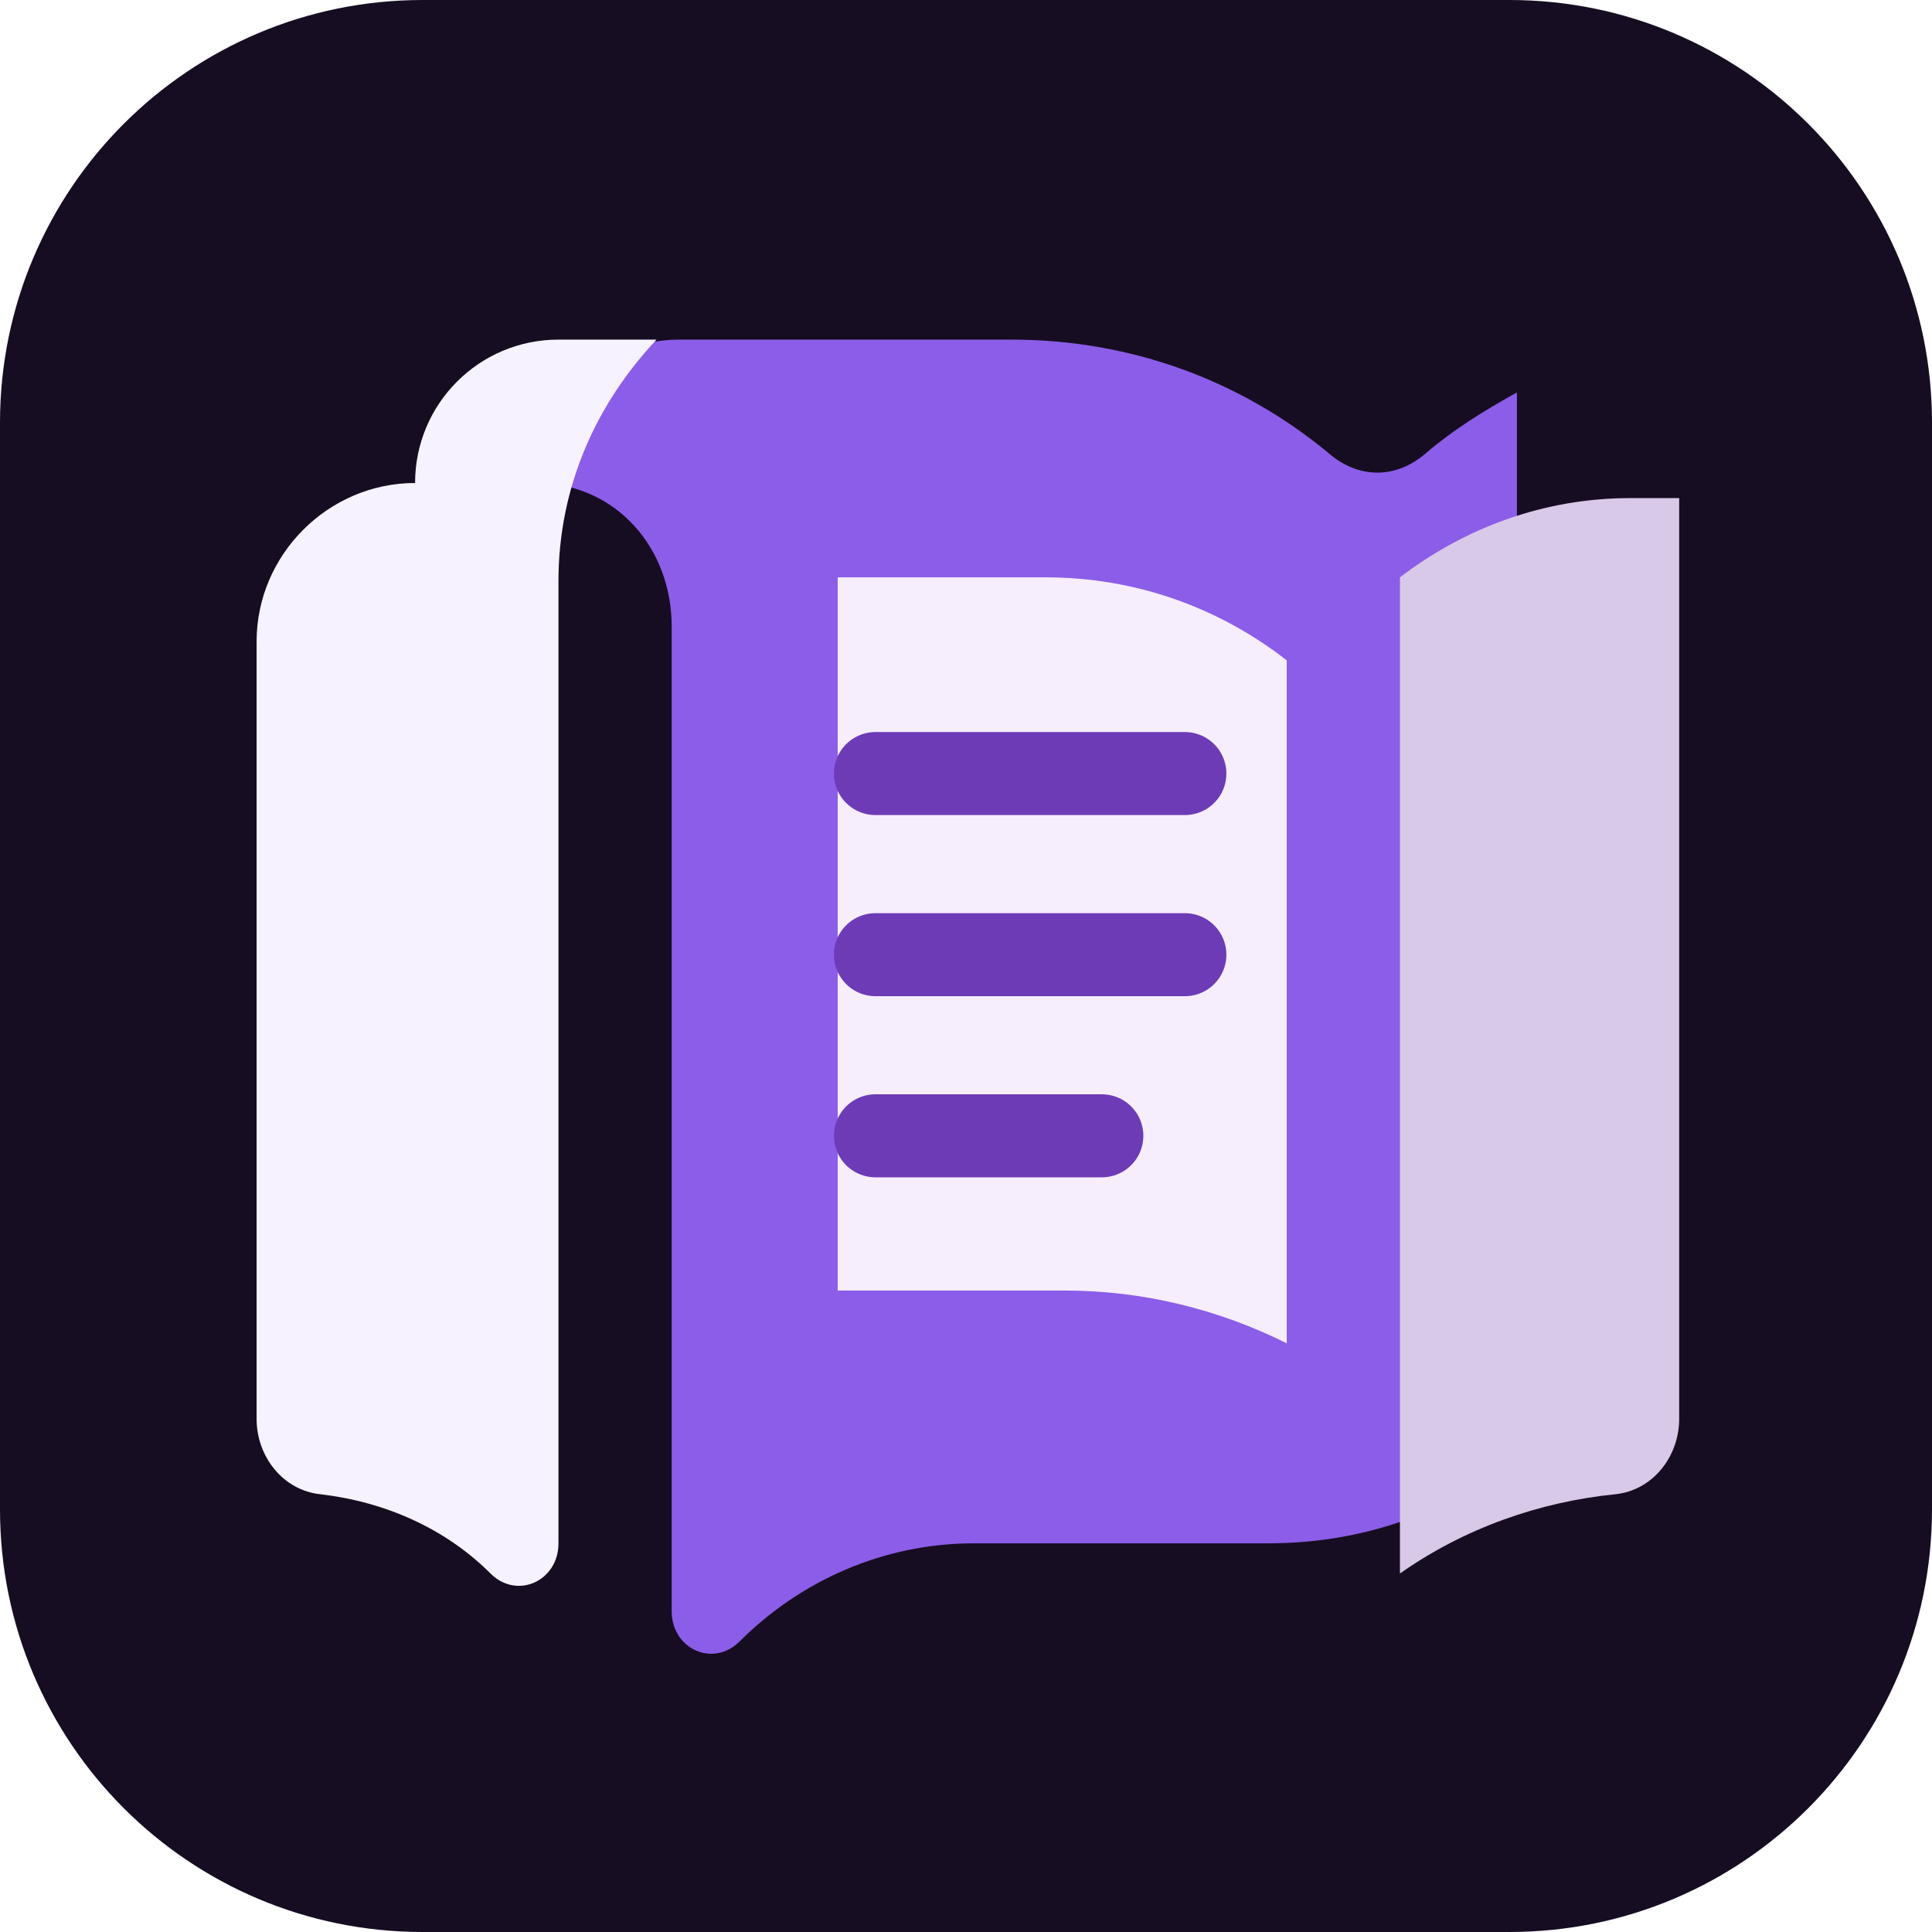
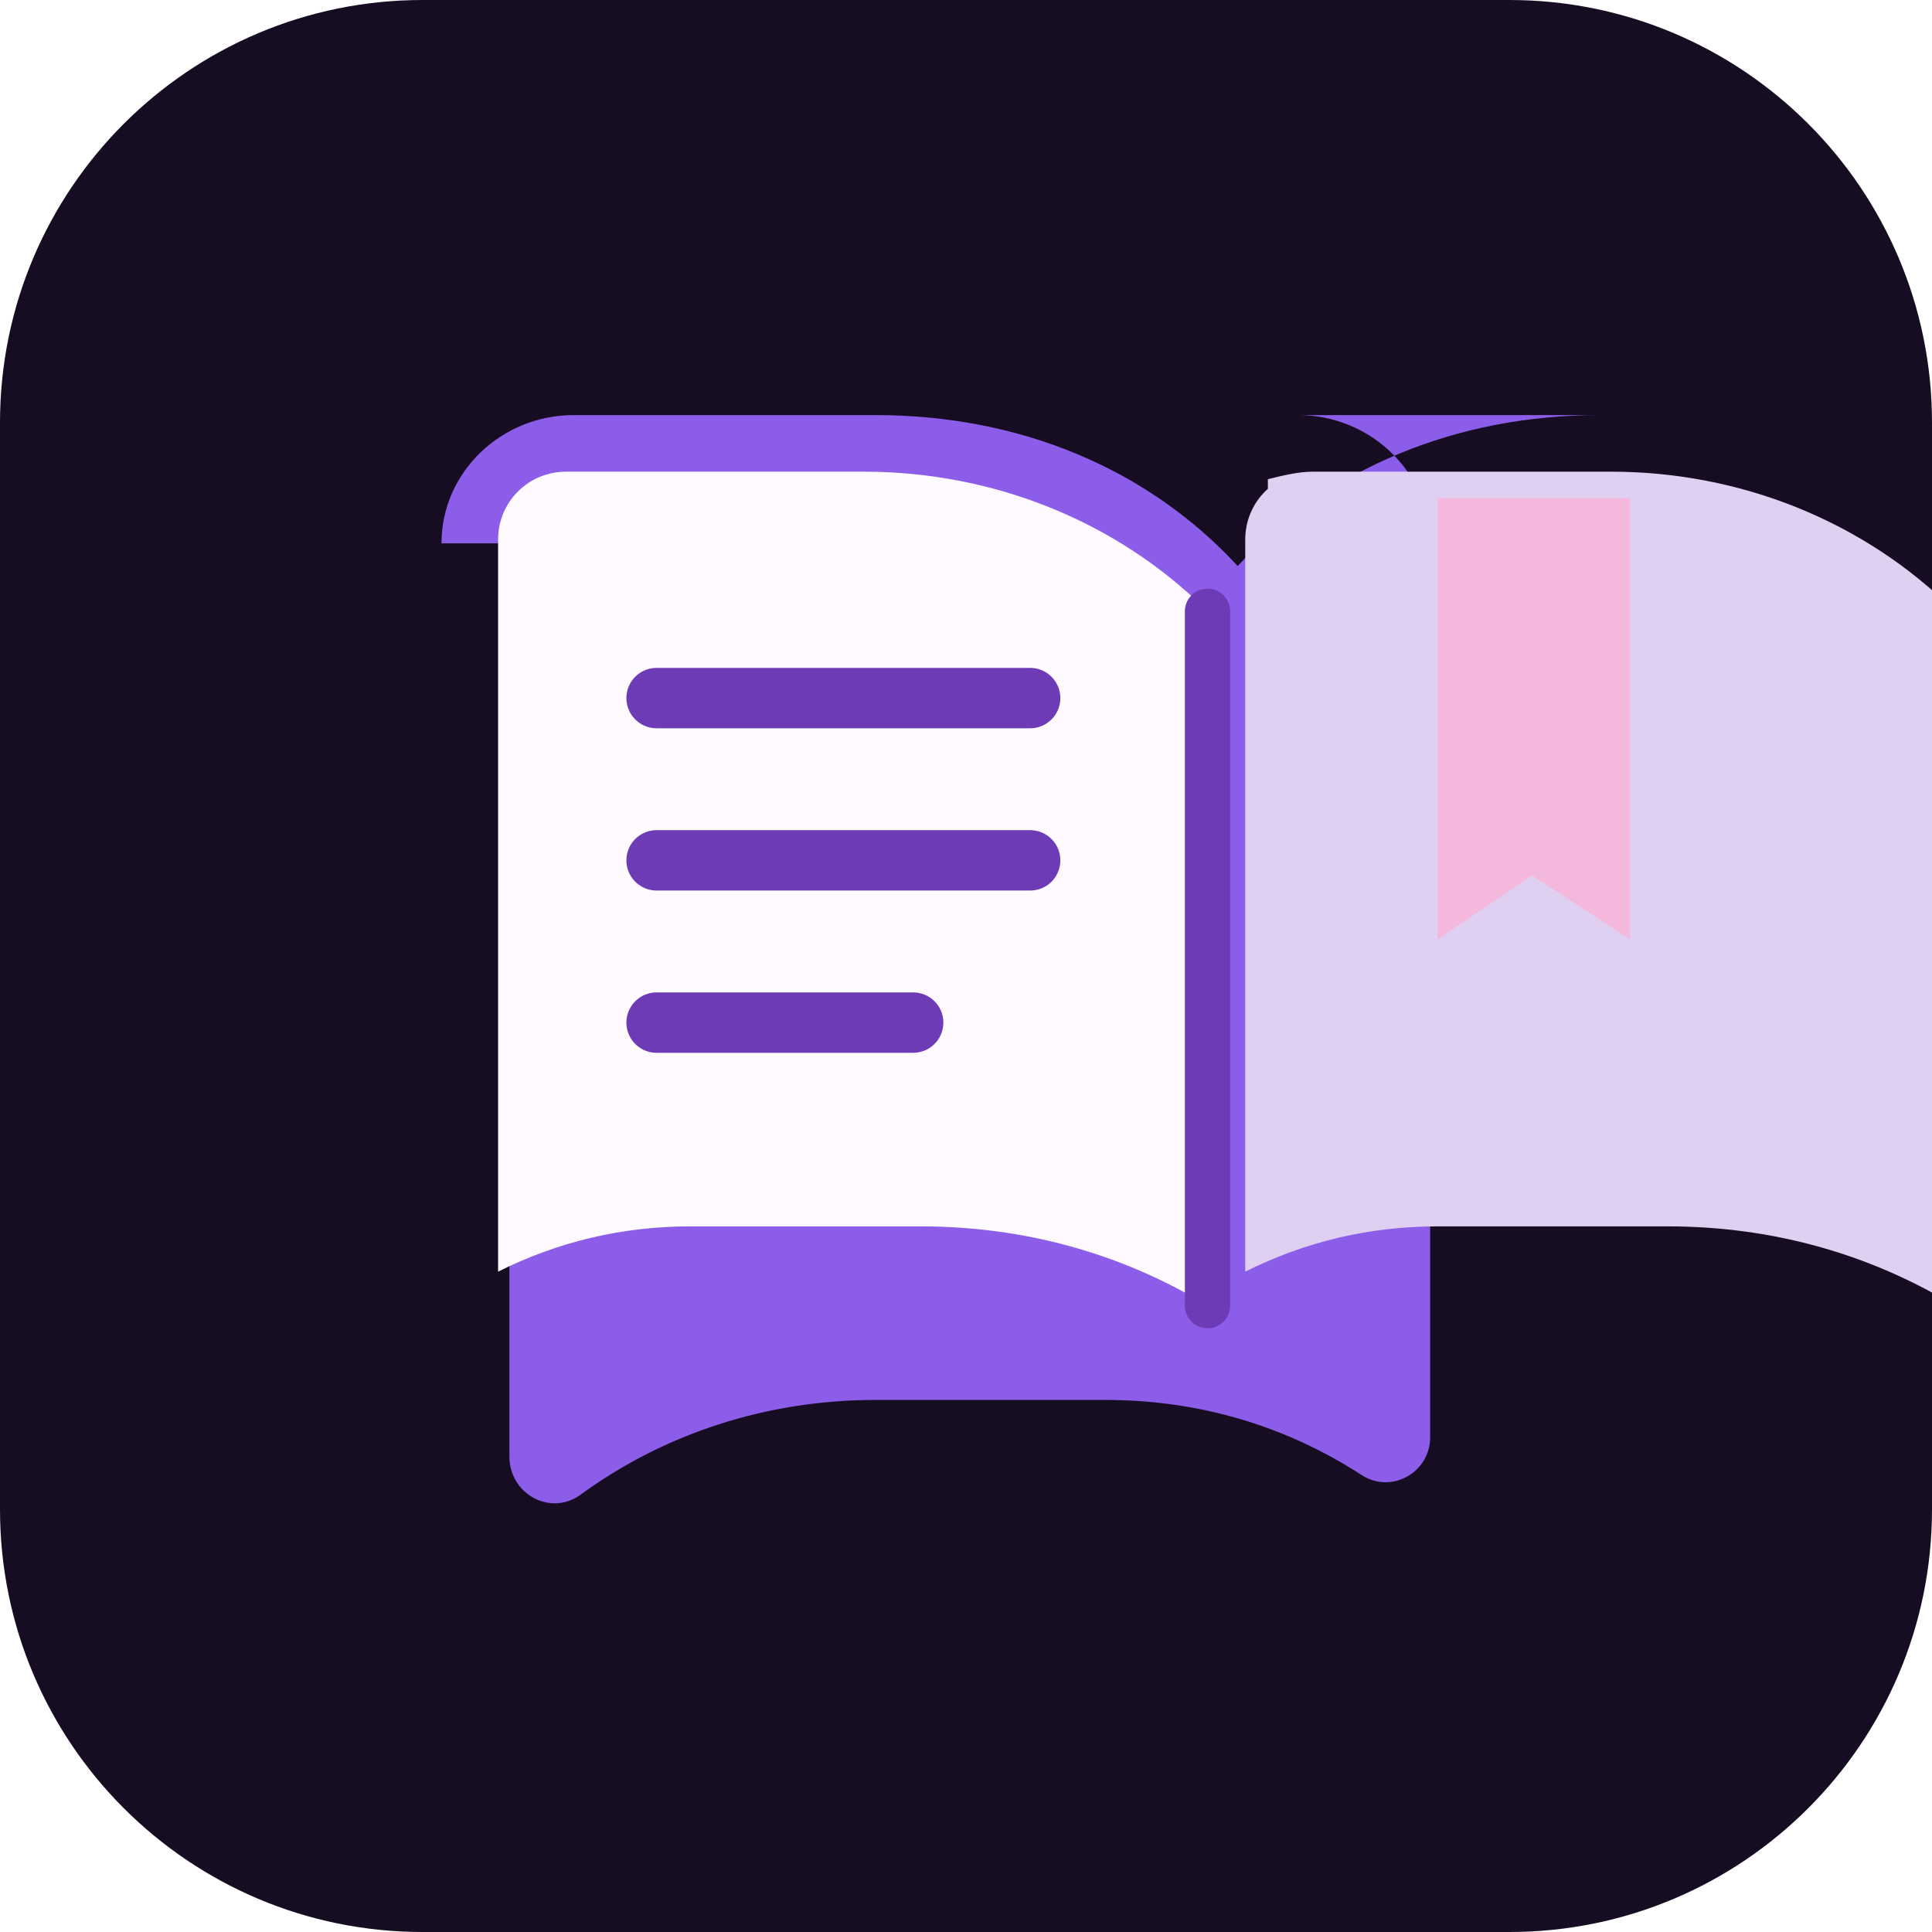
<svg xmlns="http://www.w3.org/2000/svg" viewBox="0 0 512 512" role="img" aria-label="MangaHub book logo">
  <rect width="512" height="512" rx="112" fill="#160d22" />
-   <path d="M142 128c0-21 17-38 38-38h88c32 0 61 11 84 30 8 7 18 7 26 0 7-6 15-11 24-16v282c-18 15-41 23-66 23h-78c-24 0-46 10-62 26-7 7-18 2-18-8V166c0-21-15-38-36-38z" fill="#8c5de8" />
-   <path d="M110 128c0-21 17-38 38-38h26c-16 17-26 39-26 64v255c0 10-11 15-18 8-12-12-28-19-45-21-10-1-17-10-17-20V170c0-23 19-42 42-42z" fill="#f7f2ff" />
-   <path d="M222 153h55c24 0 46 8 64 22v181c-18-9-38-14-59-14h-60V153z" fill="#fffaff" opacity=".92" />
-   <path d="M371 153c17-13 38-21 61-21h13v244c0 10-7 19-17 20-20 2-40 9-57 21V153z" fill="#d8c9e8" />
-   <path d="M232 205h82M232 253h82M232 301h60" stroke="#6d3bb6" stroke-width="22" stroke-linecap="round" />
+   <path d="M117 144c0-19 16-34 35-34h80c38 0 72 14 96 40 24-26 58-40 96-40h-80c19 0 35 15 35 34v237c0 9-10 15-18 10-20-13-43-20-68-20h-61c-29 0-56 9-78 25-8 6-19 0-19-10V144z" fill="#8c5de8" />
+   <path d="M132 143c0-10 8-18 18-18h79c34 0 67 13 91 37v184c-23-14-49-21-76-21h-61c-18 0-35 4-51 12V143z" fill="#fffaff" />
+   <path d="M336 162c25-24 57-37 91-37h-79c-10 0-18 8-18 18v194c16-8 33-12 51-12h61c27 0 53 7 76 21V162c-24-24-57-37-91-37h-79c-4 0-8 1-12 2v35z" fill="#dfd0f2" />
+   <path d="M320 162v184" stroke="#6d3bb6" stroke-width="12" stroke-linecap="round" />
+   <path d="M174 185h99M174 228h99M174 271h68" stroke="#6d3bb6" stroke-width="16" stroke-linecap="round" />
+   <path d="M381 132h51v117l-26-17-25 17V132z" fill="#f5b8dd" />
</svg>
